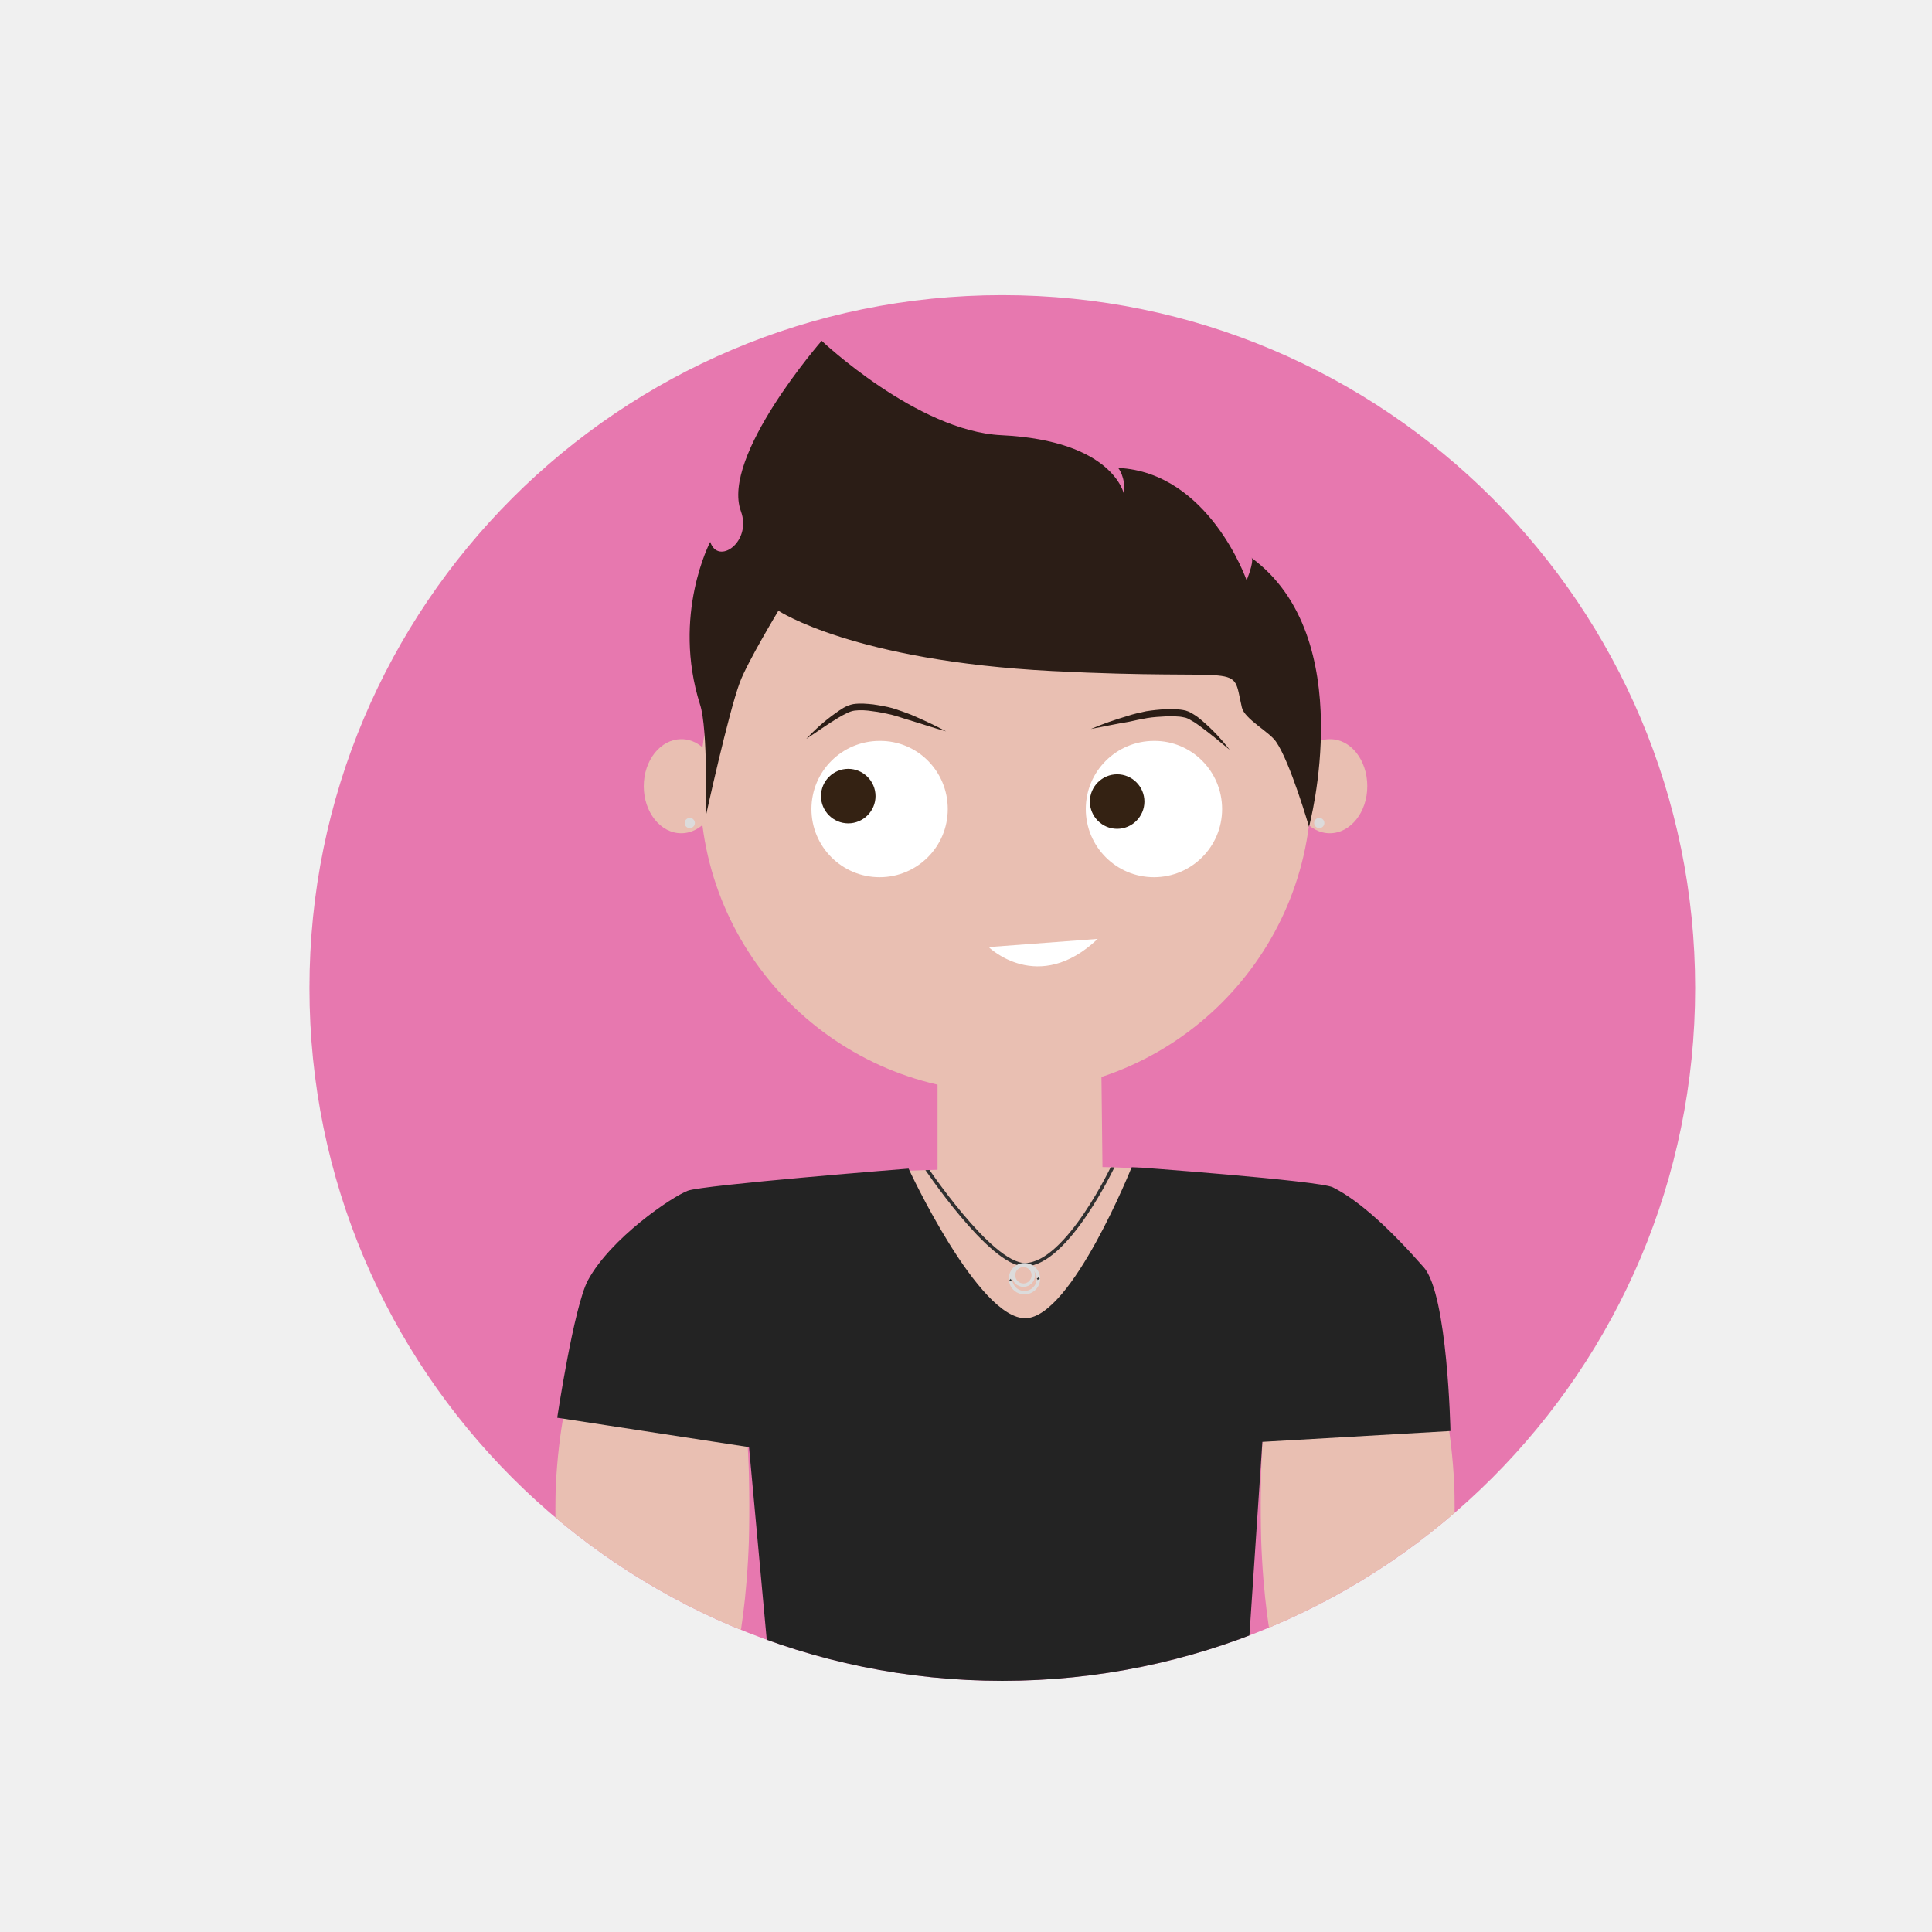
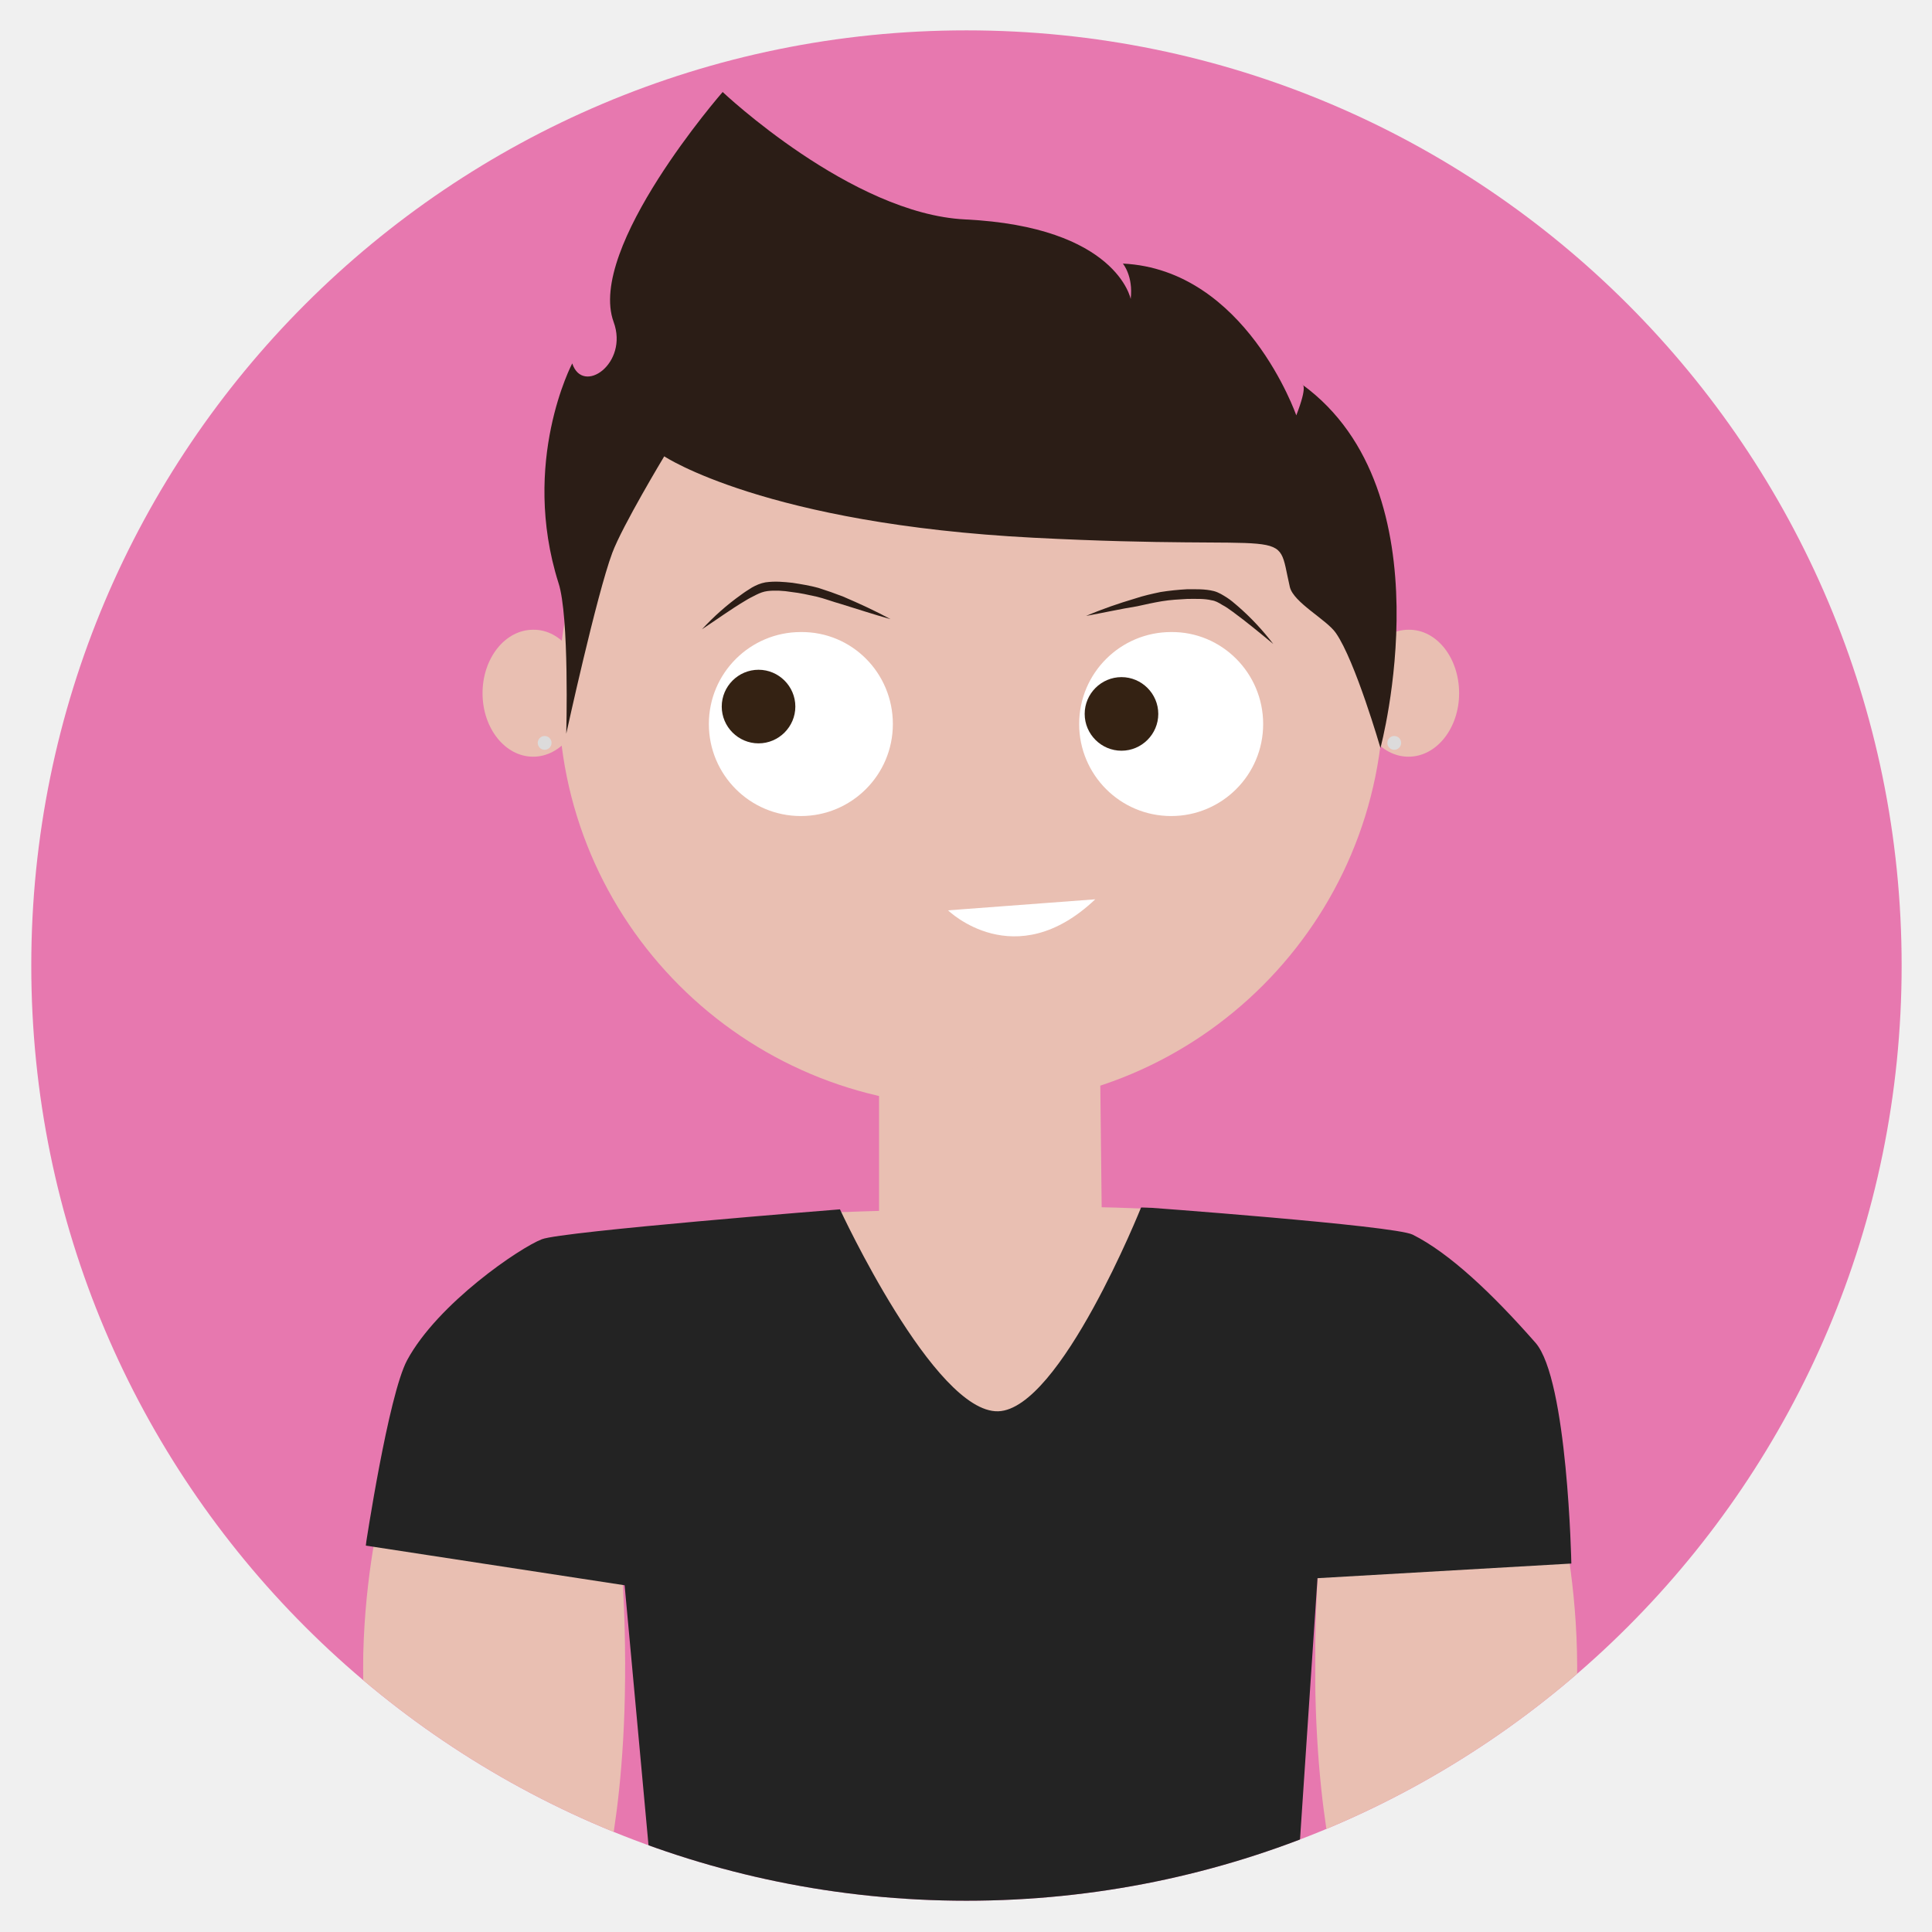
- <svg xmlns="http://www.w3.org/2000/svg" version="1.1" x="0px" y="0px" viewBox="0 0 566.9 566.9" style="enable-background:new 0 0 566.9 566.9;" xml:space="preserve">
+ <svg xmlns="http://www.w3.org/2000/svg" version="1.1" x="0px" y="0px" viewBox="84 80 420 420" style="enable-background:new 0 0 566.9 566.9;" xml:space="preserve">
  <style type="text/css">
	.st0{fill:#E778AF;}
	.st1{fill:#BB8A52;}
	.st2{fill:#E9BFB2;}
	.st3{filter:url(#Adobe_OpacityMaskFilter);}
	.st4{fill:#FFFFFF;}
	.st5{mask:url(#SVGID_1_);}
	.st6{filter:url(#Adobe_OpacityMaskFilter_1_);}
	.st7{mask:url(#SVGID_2_);}
	.st8{fill:#DCDBDB;}
	.st9{filter:url(#Adobe_OpacityMaskFilter_2_);}
	.st10{mask:url(#SVGID_3_);fill:none;stroke:#303030;stroke-miterlimit:10;}
	.st11{fill:none;stroke:#DCDBDB;stroke-miterlimit:10;}
	.st12{fill:#303030;}
	.st13{filter:url(#Adobe_OpacityMaskFilter_3_);}
	.st14{mask:url(#SVGID_4_);fill:#232323;}
	.st15{fill:#2B1D16;}
	.st16{fill:#342213;}
</style>
  <g id="Layer_1">
    <circle class="st0" cx="294.1" cy="289.9" r="203.3" />
  </g>
  <g id="Layer_2">
    <g>
      <g>
        <path class="st1" d="M-982.3-1002.8c1.3,0,1.3-2,0-2C-983.6-1004.8-983.6-1002.8-982.3-1002.8L-982.3-1002.8z" />
      </g>
    </g>
    <circle class="st2" cx="295.1" cy="230.8" r="89.7" />
    <g>
      <path class="st2" d="M210.9,230.7c0,7.6-4.9,13.8-11,13.8c-6.1,0-11-6.2-11-13.8c0-7.6,4.9-13.8,11-13.8    C205.9,216.8,210.9,223,210.9,230.7" />
    </g>
    <g>
      <path class="st2" d="M401.2,230.7c0,7.6-4.9,13.8-11,13.8c-6.1,0-11-6.2-11-13.8c0-7.6,4.9-13.8,11-13.8    C396.3,216.8,401.2,223,401.2,230.7" />
    </g>
    <polygon class="st2" points="275.1,315.6 275.1,350.4 323.6,352 323.1,307.5  " />
    <path class="st2" d="M277.1,343.4c0,0-41.5-0.8-72.3,8.7c-30.8,9.5,54.8,55.7,54.8,55.7l83,0.1c0,0,56.4-31.6,55.6-50.3   c-0.3-7-38-16.7-98.1-15.1C240.1,344.2,277.1,343.4,277.1,343.4z" />
    <defs>
      <filter id="Adobe_OpacityMaskFilter" filterUnits="userSpaceOnUse" x="369.9" y="403.5" width="57" height="85">
        <feColorMatrix type="matrix" values="1 0 0 0 0  0 1 0 0 0  0 0 1 0 0  0 0 0 1 0" />
      </filter>
    </defs>
    <mask maskUnits="userSpaceOnUse" x="369.9" y="403.5" width="57" height="85" id="SVGID_1_">
      <g class="st3">
        <circle class="st4" cx="294.1" cy="289.9" r="203.3" />
      </g>
    </mask>
    <g class="st5">
      <path class="st2" d="M422,403.5c0,0,12.3,43.2-2.2,81.2l-45.3,3.8c0,0-7.7-27.2-3.2-76.8" />
    </g>
    <defs>
      <filter id="Adobe_OpacityMaskFilter_1_" filterUnits="userSpaceOnUse" x="162.9" y="403.9" width="57" height="85">
        <feColorMatrix type="matrix" values="1 0 0 0 0  0 1 0 0 0  0 0 1 0 0  0 0 0 1 0" />
      </filter>
    </defs>
    <mask maskUnits="userSpaceOnUse" x="162.9" y="403.9" width="57" height="85" id="SVGID_2_">
      <g class="st6">
        <circle class="st4" cx="294.1" cy="289.9" r="203.3" />
      </g>
    </mask>
    <g class="st7">
      <path class="st2" d="M167.8,403.9c0,0-12.3,43.2,2.2,81.2l45.3,3.8c0,0,7.7-27.2,3.2-76.8" />
    </g>
    <path class="st2" d="M524.1,532" />
    <path class="st2" d="M214.6,459.5" />
    <path class="st4" d="M290.1,277.9c0,0,14.5,14.2,32-2.4L290.1,277.9z" />
  </g>
  <g id="Layer_7">
    <circle class="st8" cx="387.1" cy="241.5" r="1.5" />
    <circle class="st8" cx="202.4" cy="241.5" r="1.5" />
  </g>
-   <g id="Layer_5">
-     <defs>
-       <filter id="Adobe_OpacityMaskFilter_2_" filterUnits="userSpaceOnUse" x="270.6" y="341.5" width="56.5" height="30">
-         <feColorMatrix type="matrix" values="1 0 0 0 0  0 1 0 0 0  0 0 1 0 0  0 0 0 1 0" />
-       </filter>
-     </defs>
-     <mask maskUnits="userSpaceOnUse" x="270.6" y="341.5" width="56.5" height="30" id="SVGID_3_">
-       <g class="st9">
-         <path class="st4" d="M277.1,343.4c0,0-41.5-0.8-72.3,8.7c-30.8,9.5,54.8,55.7,54.8,55.7l83,0.1c0,0,56.4-31.6,55.6-50.3     c-0.3-7-38-16.7-98.1-15.1C240.1,344.2,277.1,343.4,277.1,343.4z" />
-       </g>
-     </mask>
-     <path class="st10" d="M271.1,341.8c0,0,19.5,29.4,29.7,29.3c12.4-0.2,26-29.3,26-29.3" />
-     <circle class="st11" cx="300.6" cy="375.2" r="4.1" />
-     <circle class="st11" cx="300.3" cy="374.2" r="2.9" />
-     <polygon class="st12" points="304.7,374.8 304.8,375 305.1,375.1 304.9,375.3 304.9,375.6 304.7,375.4 304.4,375.6 304.4,375.3    304.2,375.1 304.5,375  " />
-     <polygon class="st12" points="296.5,375.2 296.7,375.5 296.9,375.5 296.7,375.7 296.8,376 296.5,375.9 296.3,376 296.3,375.7    296.1,375.5 296.4,375.5  " />
-   </g>
  <g id="Layer_4">
    <defs>
      <filter id="Adobe_OpacityMaskFilter_3_" filterUnits="userSpaceOnUse" x="163.5" y="342.5" width="262.2" height="161.7">
        <feColorMatrix type="matrix" values="1 0 0 0 0  0 1 0 0 0  0 0 1 0 0  0 0 0 1 0" />
      </filter>
    </defs>
    <mask maskUnits="userSpaceOnUse" x="163.5" y="342.5" width="262.2" height="161.7" id="SVGID_4_">
      <g class="st13">
        <circle class="st4" cx="294.1" cy="289.9" r="203.3" />
      </g>
    </mask>
    <path class="st14" d="M218.8,413.9l8.3,90.3l138-1.7l6-89.7l-1,10.3l55.5-3.2c0,0-0.8-40-7.8-48c-9.4-10.7-18.7-19.5-26.7-23.5   c-4-2-59-6-59-6s-17.6,44-31.1,44.4c-13.9,0.4-34.4-43.9-34.4-43.9s-60.5,4.8-64.8,6.5c-4.7,1.8-22.6,13.9-29.3,26.3   c-4.1,7.7-9,40.3-9,40.3l56.8,8.7L218.8,413.9z" />
  </g>
  <g id="Layer_3">
    <path class="st15" d="M207.1,239.5c0,0,6.6-30.2,10-39.3c2.2-5.9,11.3-21,11.3-21s22,14.7,80.3,17.7s52.5-3.1,55.7,10.7   c0.8,3.4,8,7.1,10,10c4.2,6,9.7,25,9.7,25s15-55.7-17-79c0,0,1.3,0-1.3,6.7c0,0-11-31.7-37.7-33c0,0,2.3,2.7,1.7,7.7   c0,0-3-15.7-36-17.3c-24.7-1.2-52.7-27.7-52.7-27.7s-29.6,33.9-23.7,50c3.3,9-6.7,16-9,9c0,0-11.3,21.4-3,47.7   C207.8,213.9,207.1,239.5,207.1,239.5z" />
  </g>
  <g id="Layer_6">
    <g>
      <path class="st4" d="M358.6,237.4c0,11.1-9,20-20,20c-11.1,0-20-9-20-20c0-11.1,9-20,20-20C349.6,217.3,358.6,226.3,358.6,237.4" />
    </g>
    <g>
      <path class="st4" d="M278.1,237.4c0,11.1-9,20-20,20c-11.1,0-20-9-20-20c0-11.1,9-20,20-20C269.2,217.3,278.1,226.3,278.1,237.4" />
    </g>
    <g>
      <path class="st16" d="M256.9,233.6c0,4.4-3.6,8-8,8c-4.4,0-8-3.6-8-8c0-4.4,3.6-8,8-8C253.3,225.6,256.9,229.2,256.9,233.6" />
    </g>
    <g>
      <path class="st16" d="M335.8,235.2c0,4.4-3.6,8-8,8c-4.4,0-8-3.6-8-8c0-4.4,3.6-8,8-8C332.2,227.2,335.8,230.8,335.8,235.2" />
    </g>
    <g>
      <path class="st15" d="M320.1,213.9c3.5-1.5,7-2.7,10.7-3.8c1.8-0.6,3.6-1,5.5-1.4c1.9-0.3,3.8-0.5,5.7-0.6c1.9,0,3.9-0.1,5.9,0.4    c1.1,0.3,2,0.9,2.8,1.4c0.8,0.5,1.6,1.2,2.3,1.8c2.9,2.5,5.5,5.3,7.8,8.3c-2.9-2.4-5.8-4.8-8.8-7c-0.7-0.5-1.5-1.1-2.3-1.5    c-0.8-0.5-1.5-0.9-2.3-1c-1.6-0.4-3.5-0.3-5.3-0.3c-1.8,0.1-3.7,0.2-5.5,0.5c-1.8,0.3-3.6,0.7-5.4,1.1    C327.5,212.4,323.9,213.2,320.1,213.9z" />
    </g>
    <g>
      <path class="st15" d="M277.6,214.6c-3.6-1-7.2-2.2-10.8-3.3c-1.8-0.5-3.6-1.2-5.3-1.6c-1.8-0.4-3.6-0.8-5.4-1    c-1.8-0.3-3.7-0.4-5.3-0.2c-0.8,0.1-1.6,0.4-2.4,0.8c-0.8,0.4-1.6,0.8-2.4,1.3c-3.2,1.9-6.2,4.1-9.4,6.2c2.6-2.8,5.4-5.3,8.5-7.5    c0.8-0.6,1.6-1.1,2.4-1.6c0.9-0.5,1.8-0.9,2.9-1.1c2.1-0.3,4-0.1,5.9,0.1c1.9,0.3,3.8,0.6,5.6,1.1c1.9,0.6,3.6,1.2,5.4,1.9    C270.8,211.2,274.3,212.8,277.6,214.6z" />
    </g>
  </g>
</svg>
